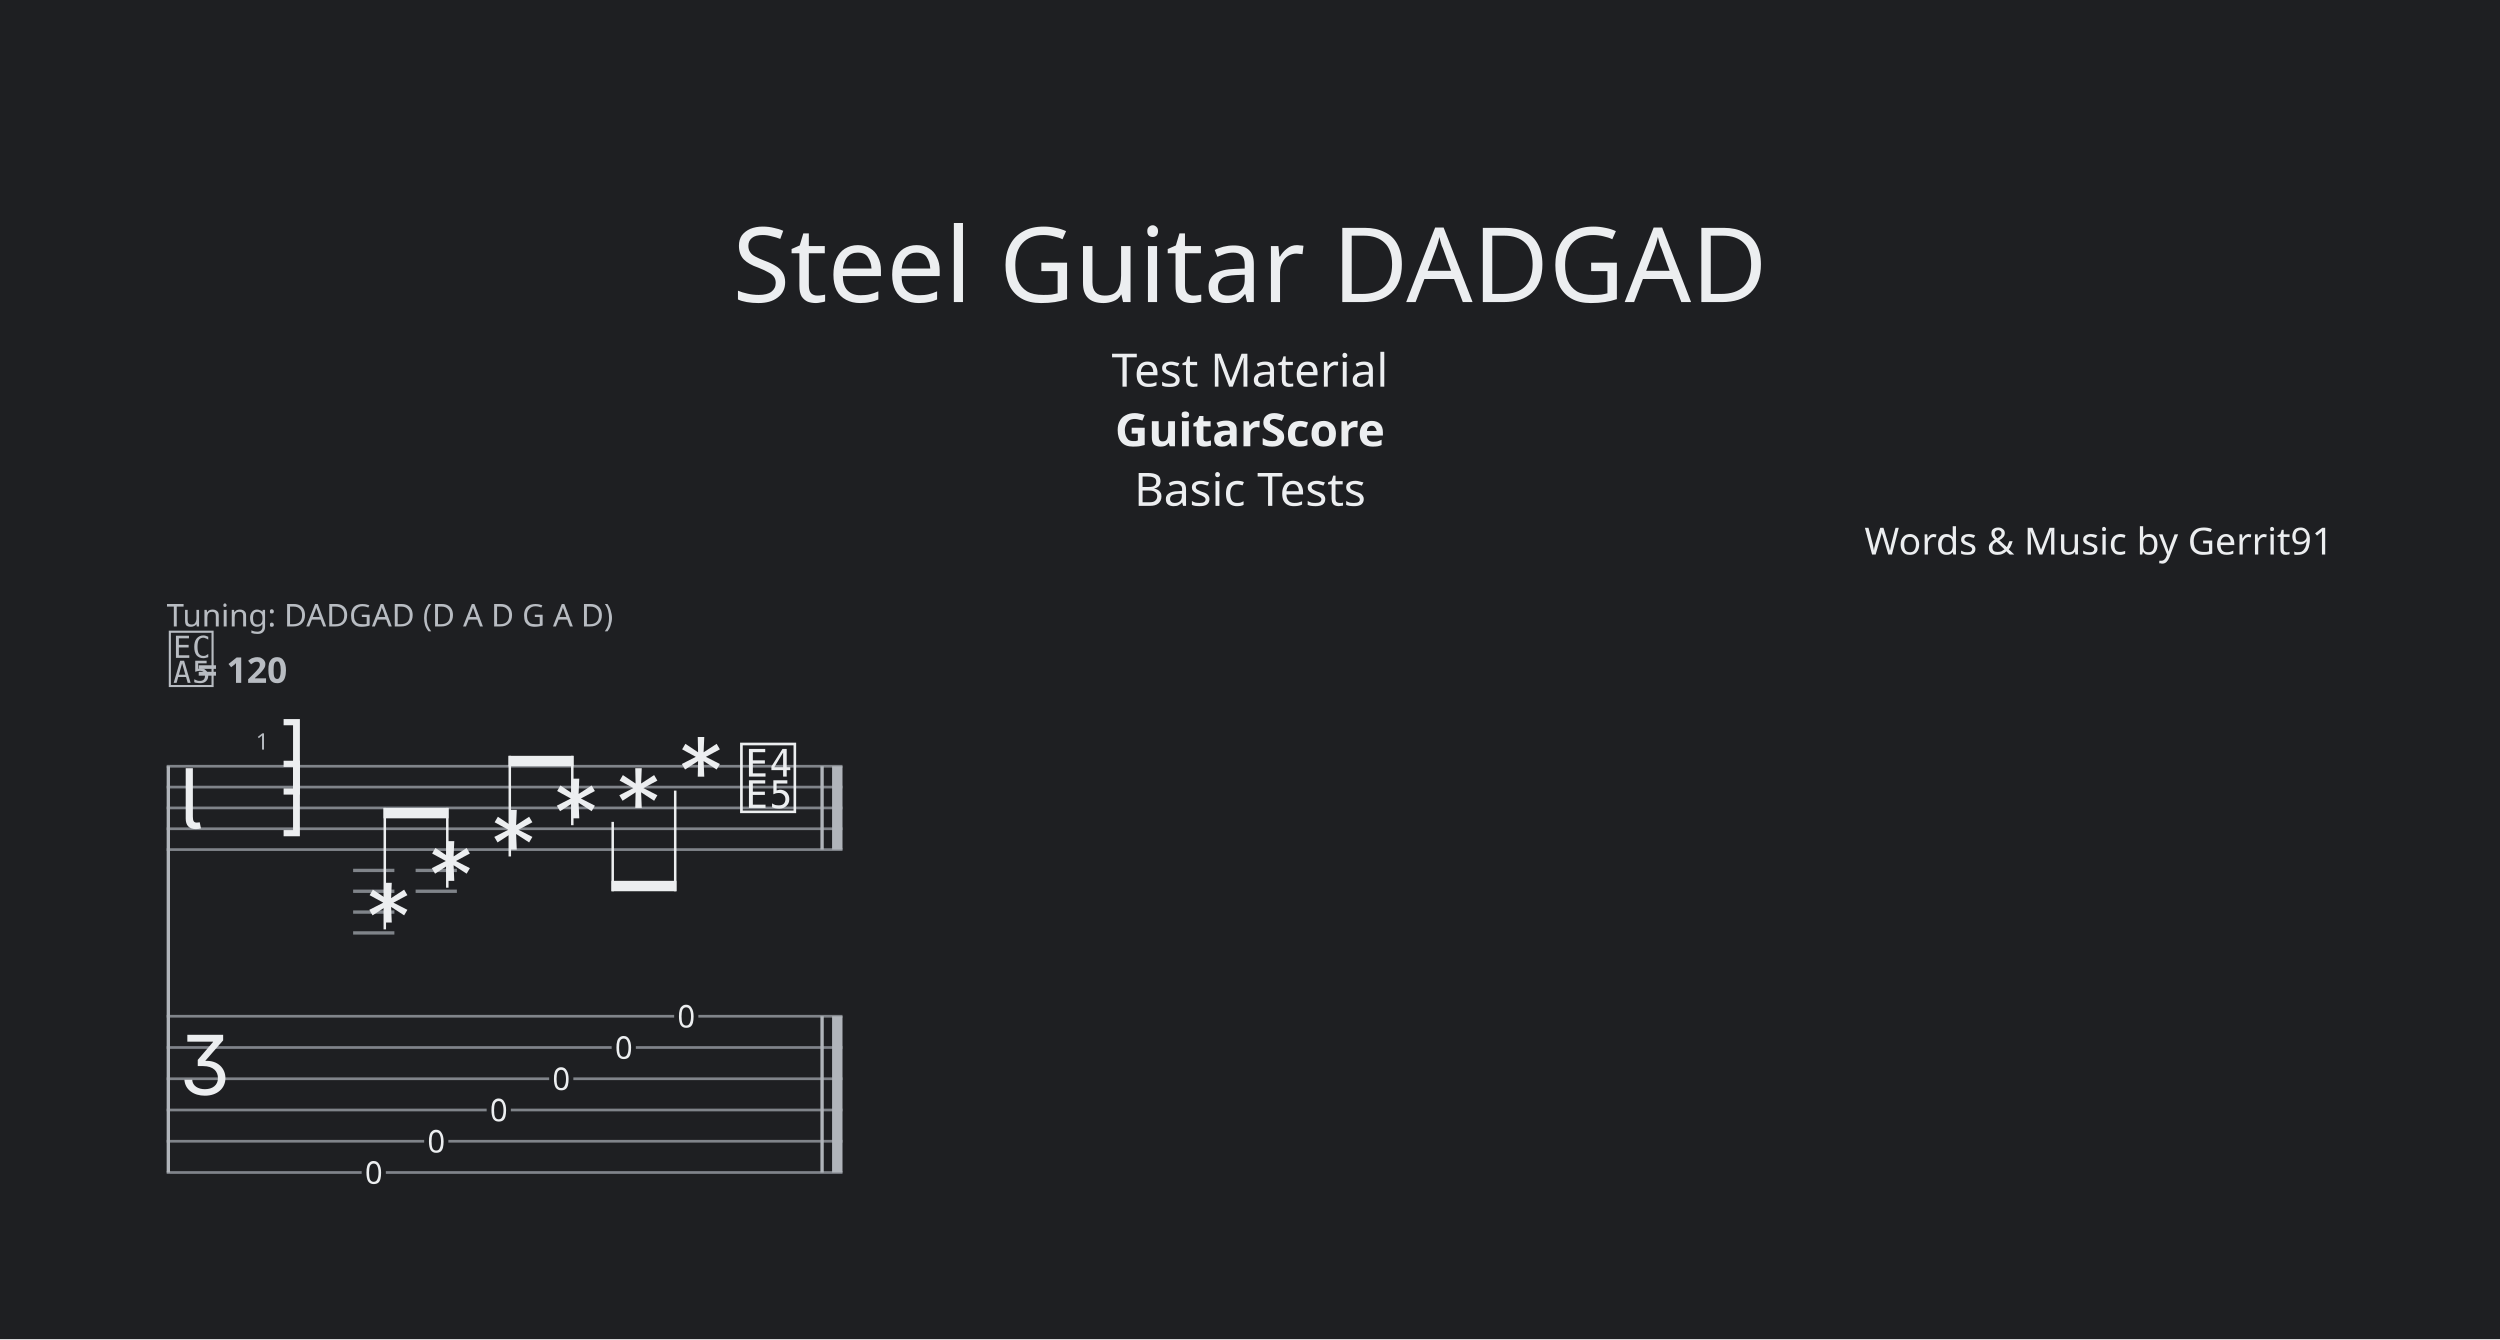
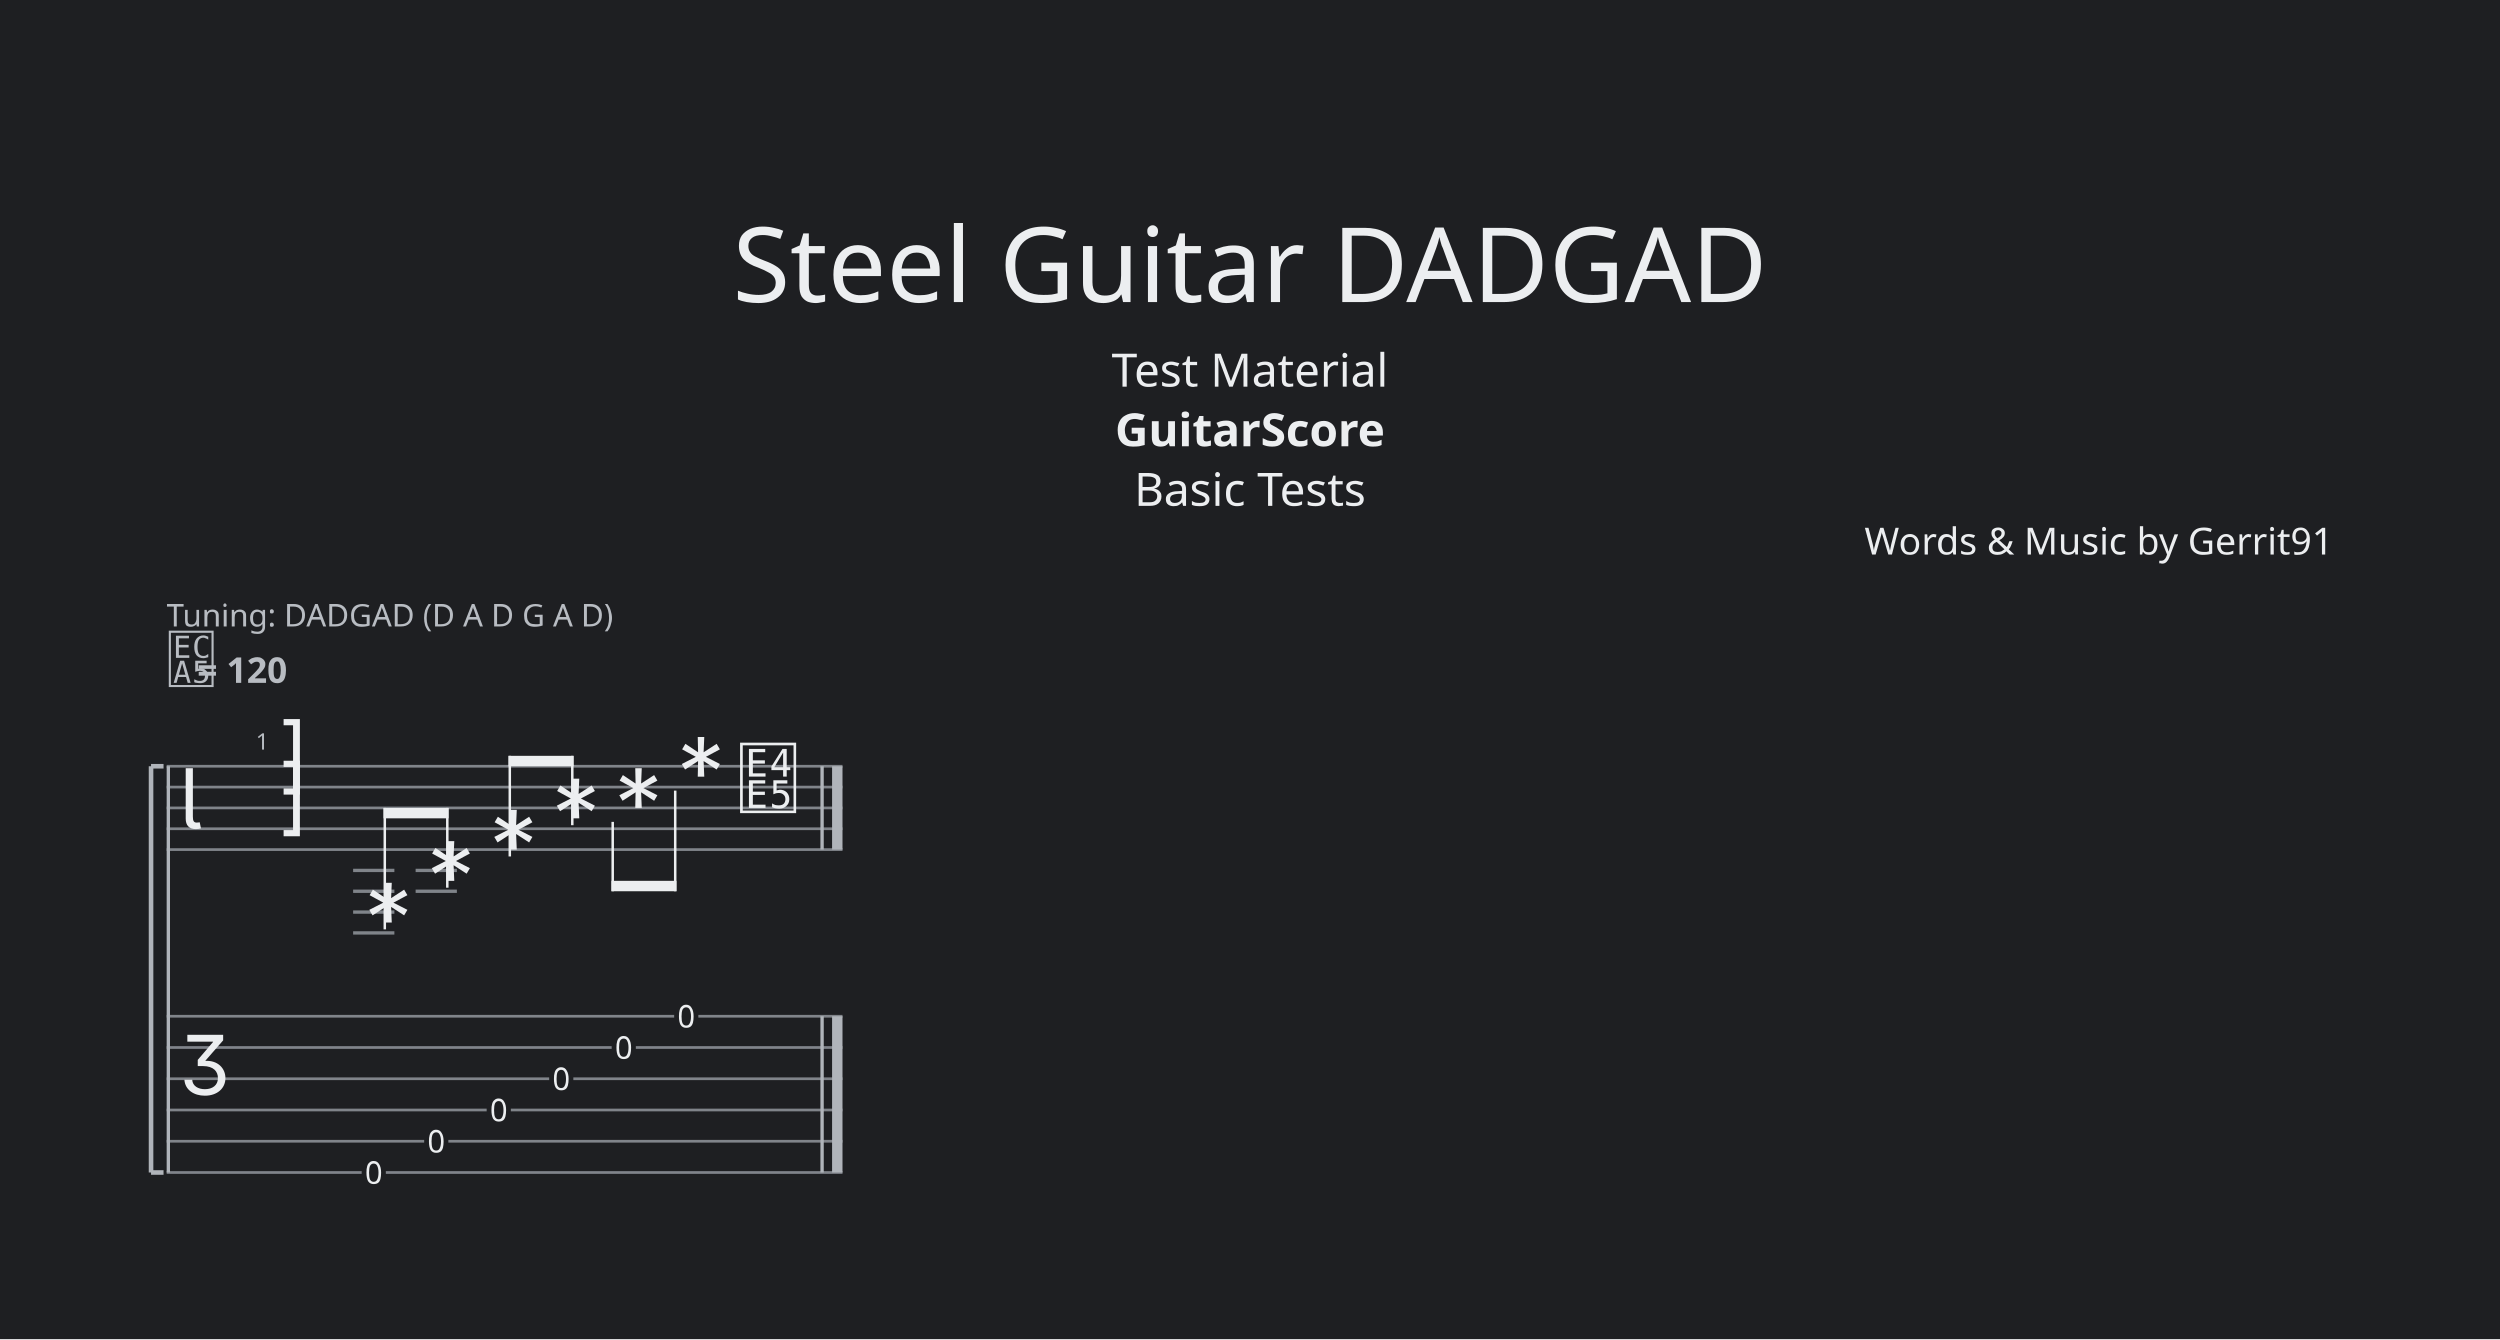
<svg xmlns="http://www.w3.org/2000/svg" width="210mm" height="112.49mm" viewBox="0 0 120 64.28">
  <rect width="100%" height="100%" fill="#1e1f22" />
  <text x="60" y="14.5" font-family="Noto Sans" font-size="5" text-anchor="middle" fill="#eceef0">Steel Guitar DADGAD</text>
  <text x="60" y="18.56" font-family="Noto Sans" font-size="2.2" text-anchor="middle" fill="#eceef0">Test Material</text>
  <text x="60" y="21.42" font-family="Noto Sans" font-size="2.2" font-weight="bold" text-anchor="middle" fill="#eceef0">GuitarScore</text>
  <text x="60" y="24.28" font-family="Noto Sans" font-size="2.2" text-anchor="middle" fill="#eceef0">Basic Tests</text>
  <text x="112" y="26.62" font-family="Noto Sans" font-size="1.8" text-anchor="end" fill="#eceef0">Words &amp; Music by Gerrit91</text>
  <text x="8" y="30.07" font-family="Noto Sans" font-size="1.5" fill="#b8bcc2">Tuning: DADGAD (D A D G A D)</text>
  <text x="9.46" y="32.78" font-family="Noto Sans" font-size="1.7" font-weight="bold" fill="#b8bcc2">= 120</text>
  <text x="8" y="32.78" font-family="Bravura" font-size="3.2" fill="#b8bcc2" data-glyph="metNoteQuarterUp"></text>
  <line x1="8" y1="48.78" x2="40.44" y2="48.78" stroke="#80848a" stroke-width="0.13" />
  <line x1="8" y1="50.28" x2="40.44" y2="50.28" stroke="#80848a" stroke-width="0.13" />
  <line x1="8" y1="51.78" x2="40.44" y2="51.78" stroke="#80848a" stroke-width="0.13" />
  <line x1="8" y1="53.28" x2="40.44" y2="53.28" stroke="#80848a" stroke-width="0.13" />
  <line x1="8" y1="54.78" x2="40.44" y2="54.78" stroke="#80848a" stroke-width="0.13" />
  <line x1="8" y1="56.28" x2="40.44" y2="56.28" stroke="#80848a" stroke-width="0.13" />
  <text x="8.6" y="52.56" font-family="Bravura" font-size="3.97" fill="#eceef0" data-glyph="6stringTabClef"></text>
  <line x1="8" y1="36.78" x2="40.44" y2="36.78" stroke="#80848a" stroke-width="0.13" />
  <line x1="8" y1="37.78" x2="40.44" y2="37.78" stroke="#80848a" stroke-width="0.13" />
  <line x1="8" y1="38.78" x2="40.44" y2="38.78" stroke="#80848a" stroke-width="0.13" />
  <line x1="8" y1="39.78" x2="40.44" y2="39.78" stroke="#80848a" stroke-width="0.13" />
  <line x1="8" y1="40.78" x2="40.44" y2="40.78" stroke="#80848a" stroke-width="0.13" />
  <text x="8.6" y="39.78" font-family="Bravura" font-size="4" fill="#eceef0" data-glyph="gClef"></text>
-   <line x1="8.08" y1="36.78" x2="8.08" y2="56.28" stroke="#b0b4ba" stroke-width="0.16" />
  <text x="12.28" y="35.98" font-family="Noto Sans" font-size="1.1" fill="#b8bcc2">1</text>
  <text x="13.38" y="37.78" font-family="Bravura" font-size="4" fill="#eceef0" data-glyph="timeSig4"></text>
  <text x="13.38" y="39.78" font-family="Bravura" font-size="4" fill="#eceef0" data-glyph="timeSig4"></text>
  <rect x="17.36" y="55.54" width="1.16" height="1.47" fill="#1e1f22" />
  <text x="17.94" y="56.82" font-family="Noto Sans" font-size="1.5" text-anchor="middle" fill="#eceef0">0</text>
  <rect x="20.36" y="54.04" width="1.16" height="1.47" fill="#1e1f22" />
  <text x="20.94" y="55.32" font-family="Noto Sans" font-size="1.5" text-anchor="middle" fill="#eceef0">0</text>
  <rect x="23.36" y="52.54" width="1.16" height="1.47" fill="#1e1f22" />
  <text x="23.94" y="53.82" font-family="Noto Sans" font-size="1.5" text-anchor="middle" fill="#eceef0">0</text>
  <rect x="26.36" y="51.04" width="1.16" height="1.47" fill="#1e1f22" />
  <text x="26.94" y="52.32" font-family="Noto Sans" font-size="1.5" text-anchor="middle" fill="#eceef0">0</text>
  <rect x="29.36" y="49.54" width="1.16" height="1.47" fill="#1e1f22" />
  <text x="29.94" y="50.82" font-family="Noto Sans" font-size="1.5" text-anchor="middle" fill="#eceef0">0</text>
  <rect x="32.36" y="48.04" width="1.16" height="1.47" fill="#1e1f22" />
  <text x="32.94" y="49.32" font-family="Noto Sans" font-size="1.5" text-anchor="middle" fill="#eceef0">0</text>
  <line x1="16.95" y1="44.78" x2="18.93" y2="44.78" stroke="#80848a" stroke-width="0.16" />
  <line x1="16.95" y1="43.78" x2="18.93" y2="43.78" stroke="#80848a" stroke-width="0.16" />
  <line x1="16.95" y1="42.78" x2="18.93" y2="42.78" stroke="#80848a" stroke-width="0.16" />
  <line x1="16.95" y1="41.78" x2="18.93" y2="41.78" stroke="#80848a" stroke-width="0.16" />
  <text x="17.35" y="44.78" font-family="Bravura" font-size="4" fill="#eceef0" data-glyph="noteheadBlack"></text>
  <line x1="18.47" y1="44.61" x2="18.47" y2="38.78" stroke="#eceef0" stroke-width="0.12" />
  <line x1="19.95" y1="42.78" x2="21.93" y2="42.78" stroke="#80848a" stroke-width="0.16" />
  <line x1="19.95" y1="41.78" x2="21.93" y2="41.78" stroke="#80848a" stroke-width="0.16" />
  <text x="20.35" y="42.78" font-family="Bravura" font-size="4" fill="#eceef0" data-glyph="noteheadBlack"></text>
  <line x1="21.47" y1="42.61" x2="21.47" y2="38.78" stroke="#eceef0" stroke-width="0.12" />
  <text x="23.35" y="41.28" font-family="Bravura" font-size="4" fill="#eceef0" data-glyph="noteheadBlack"></text>
  <line x1="24.47" y1="41.11" x2="24.47" y2="36.28" stroke="#eceef0" stroke-width="0.12" />
  <text x="26.35" y="39.78" font-family="Bravura" font-size="4" fill="#eceef0" data-glyph="noteheadBlack"></text>
  <line x1="27.47" y1="39.61" x2="27.47" y2="36.28" stroke="#eceef0" stroke-width="0.12" />
  <text x="29.35" y="39.28" font-family="Bravura" font-size="4" fill="#eceef0" data-glyph="noteheadBlack"></text>
  <line x1="29.41" y1="39.45" x2="29.41" y2="42.78" stroke="#eceef0" stroke-width="0.12" />
  <text x="32.35" y="37.78" font-family="Bravura" font-size="4" fill="#eceef0" data-glyph="noteheadBlack"></text>
  <line x1="32.41" y1="37.95" x2="32.41" y2="42.78" stroke="#eceef0" stroke-width="0.12" />
  <text x="35.4" y="38.78" font-family="Bravura" font-size="4" fill="#eceef0" data-glyph="restQuarter"></text>
  <rect x="18.41" y="38.78" width="3.12" height="0.5" fill="#eceef0" />
  <rect x="24.41" y="36.28" width="3.12" height="0.5" fill="#eceef0" />
  <rect x="29.35" y="42.28" width="3.12" height="0.5" fill="#eceef0" />
  <line x1="39.46" y1="48.78" x2="39.46" y2="56.28" stroke="#b0b4ba" stroke-width="0.16" />
  <line x1="40.19" y1="48.78" x2="40.19" y2="56.28" stroke="#b0b4ba" stroke-width="0.5" />
  <line x1="39.46" y1="36.78" x2="39.46" y2="40.78" stroke="#b0b4ba" stroke-width="0.16" />
  <line x1="40.19" y1="36.78" x2="40.19" y2="40.78" stroke="#b0b4ba" stroke-width="0.5" />
+   <line x1="8.08" y1="36.78" x2="8.08" y2="56.28" stroke="#b0b4ba" stroke-width="0.16" />
+   <line x1="7.25" y1="36.78" x2="7.25" y2="56.28" stroke="#b0b4ba" stroke-width="0.22" />
+   <line x1="7.25" y1="36.78" x2="7.85" y2="36.78" stroke="#b0b4ba" stroke-width="0.22" />
+   <line x1="7.25" y1="56.28" x2="7.85" y2="56.28" stroke="#b0b4ba" stroke-width="0.22" />
</svg>
